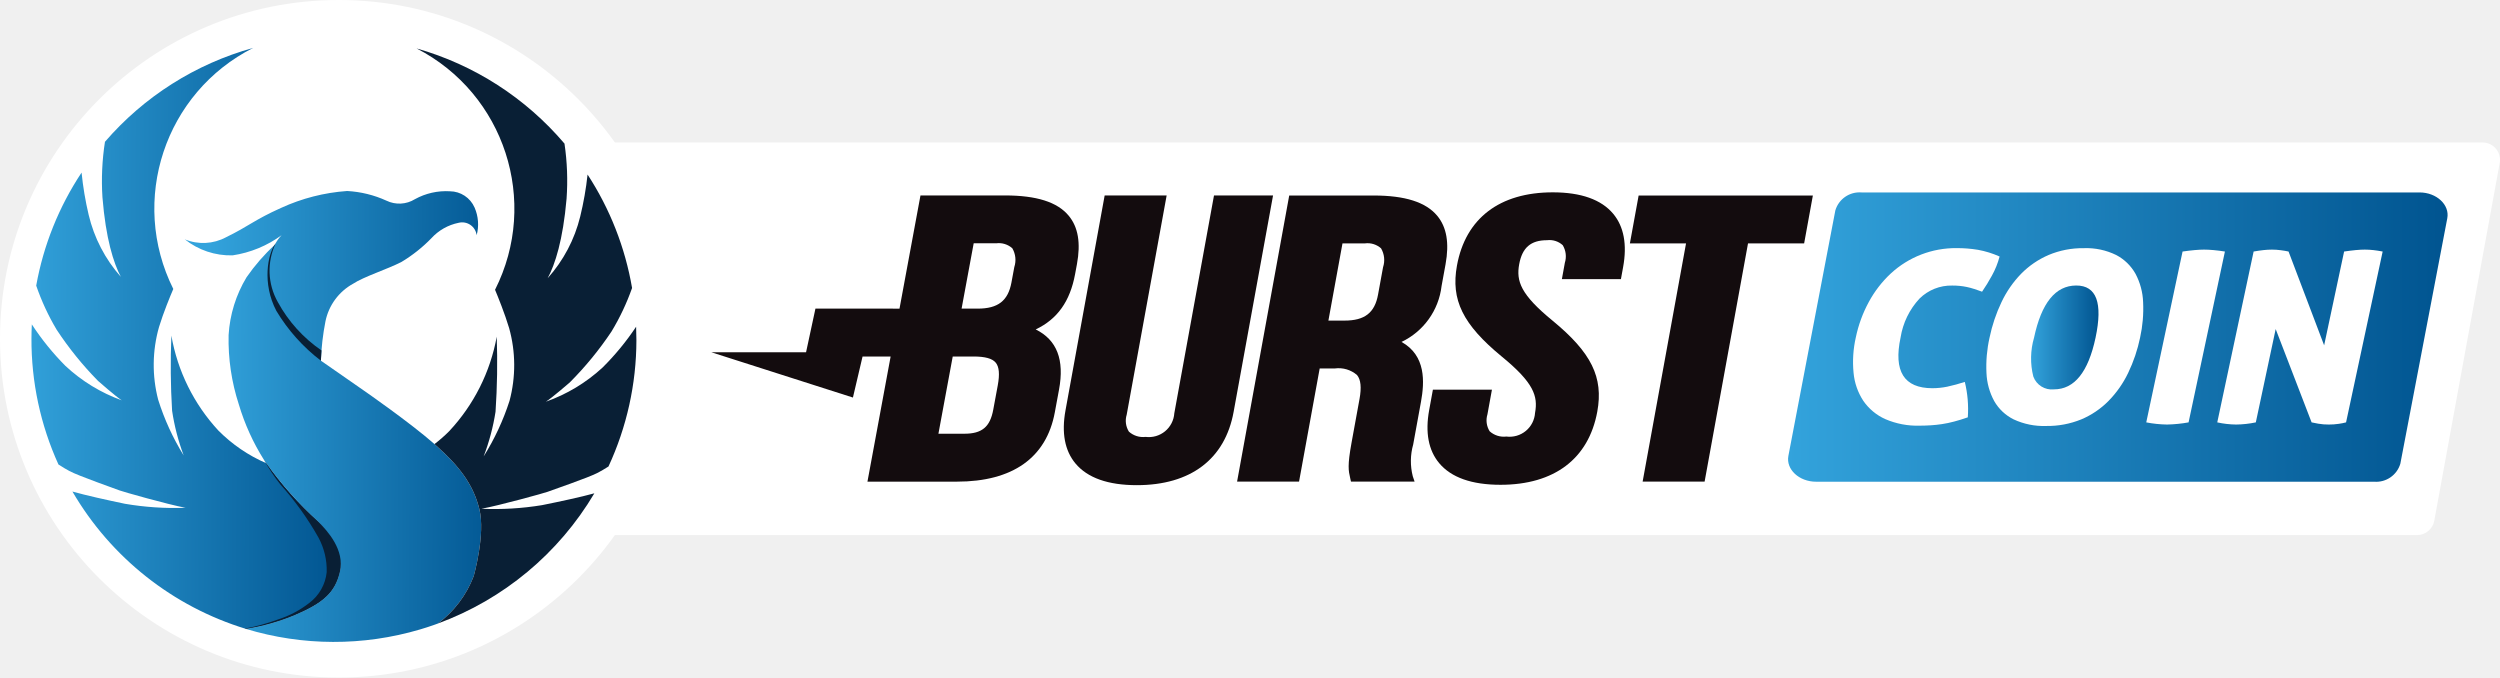
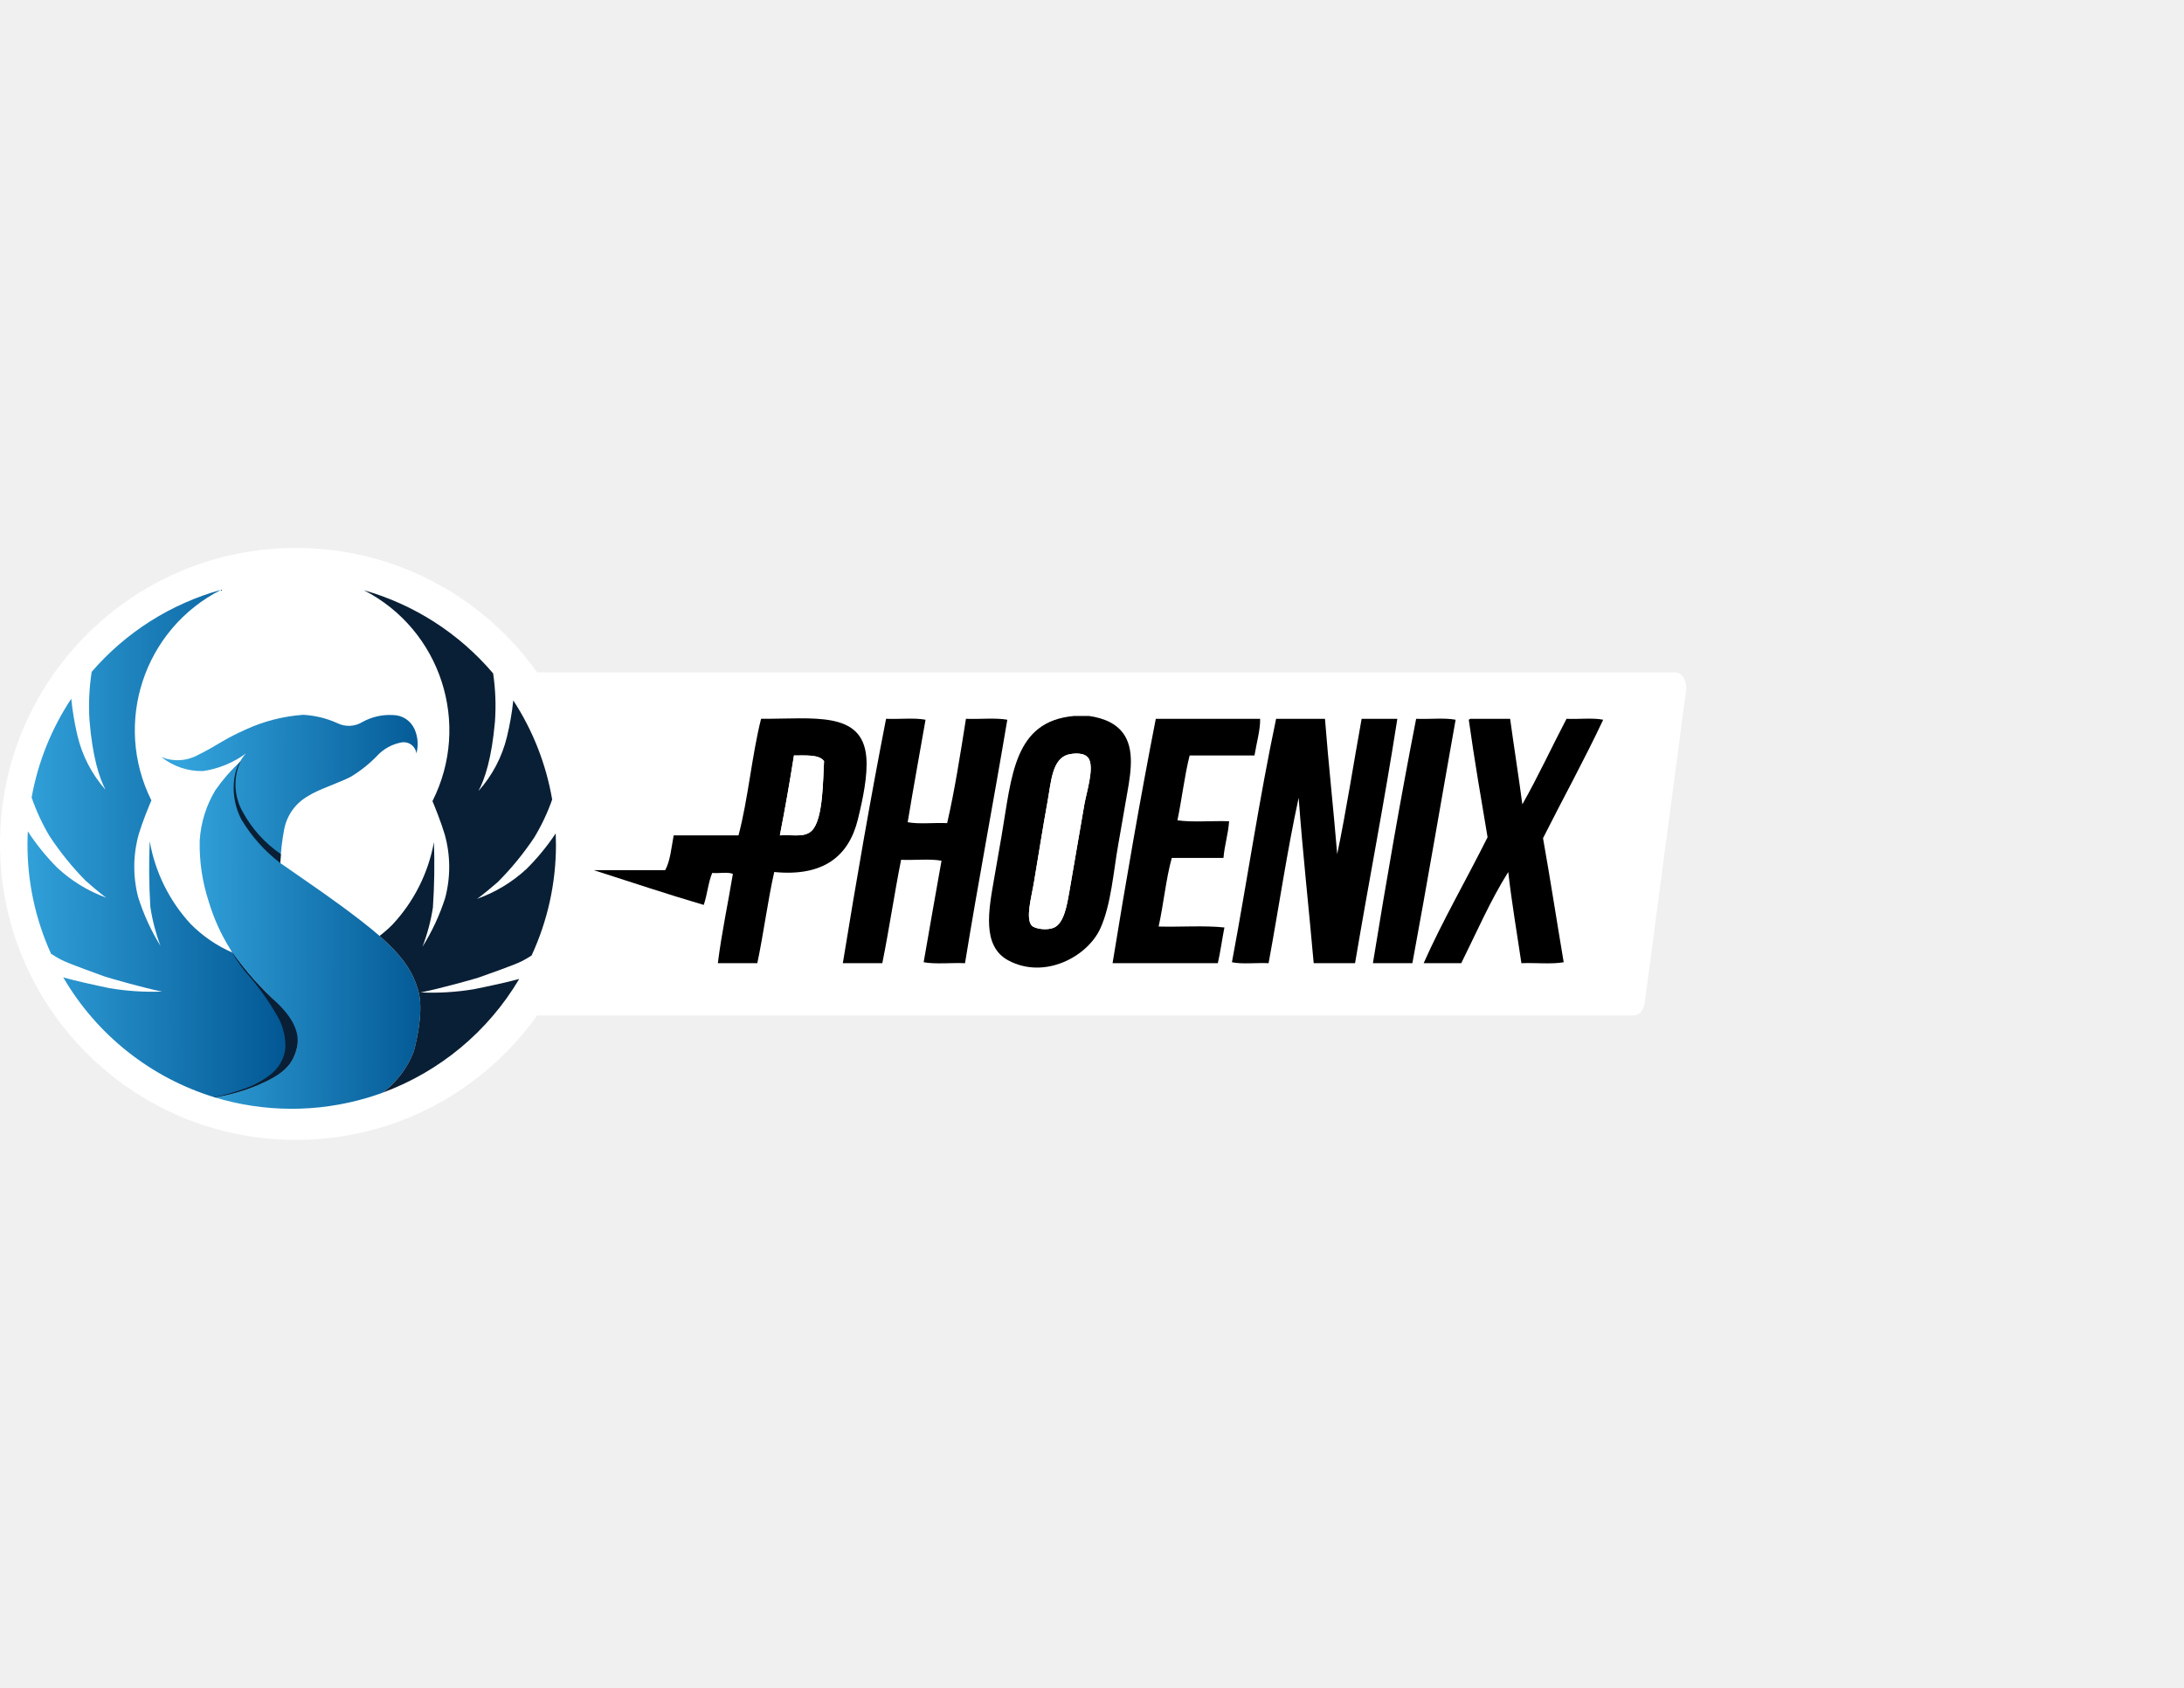
- <svg xmlns="http://www.w3.org/2000/svg" xmlns:xlink="http://www.w3.org/1999/xlink" id="Layer_1" data-name="Layer 1" viewBox="0 0 292.862 79.37">
-   <defs>
-     <linearGradient id="linear-gradient" x1="237.931" y1="39.529" x2="245.83" y2="39.529" gradientUnits="userSpaceOnUse">
-       <stop offset="0" stop-color="#33a3dc" />
-       <stop offset="1" stop-color="#005490" />
-     </linearGradient>
-     <linearGradient id="linear-gradient-2" x1="209.455" y1="39.487" x2="286.723" y2="39.487" xlink:href="#linear-gradient" />
-     <linearGradient id="linear-gradient-3" x1="24.444" y1="48.761" x2="59.27" y2="48.761" gradientTransform="translate(0.138 -0.115) rotate(0.187)" xlink:href="#linear-gradient" />
-     <linearGradient id="linear-gradient-4" x1="2.145" y1="39.659" x2="39.961" y2="39.659" gradientTransform="translate(0.138 -0.115) rotate(0.187)" xlink:href="#linear-gradient" />
-     <linearGradient id="linear-gradient-5" x1="21.606" y1="73.064" x2="56.433" y2="73.064" gradientTransform="translate(0.138 -0.115) rotate(0.187)" gradientUnits="userSpaceOnUse">
-       <stop offset="0" stop-color="#408fcd" />
-       <stop offset="1" stop-color="#09508b" />
-     </linearGradient>
-     <linearGradient id="linear-gradient-6" x1="21.606" y1="73.3" x2="56.433" y2="73.3" xlink:href="#linear-gradient-5" />
-   </defs>
-   <path d="M283.149,62.682H53.155a2.046,2.046,0,0,1-2.047-2.047v-41.9a2.046,2.046,0,0,1,2.047-2.047H290.814a2.047,2.047,0,0,1,2.014,2.415L285.163,61A2.047,2.047,0,0,1,283.149,62.682Z" fill="#fff" />
-   <path d="M121.328,38.59c2.545-1.208,4.021-3.29,4.613-6.476l.216-1.163c.461-2.489.145-4.348-.966-5.683-1.328-1.6-3.767-2.373-7.456-2.373h-9.906l-2.457,13.26-9.847-.005-1.1,5.119H83.339l16.577,5.3,1.127-4.8h3.289l-2.715,14.653H112.1c6.519,0,10.484-2.8,11.466-8.114l.491-2.653C124.711,42.145,123.817,39.825,121.328,38.59Zm-4.447,6.562-.526,2.837c-.374,2.029-1.324,2.82-3.389,2.82h-3.035l1.676-9.047h2.409c1.384,0,2.219.229,2.626.719S117.124,43.84,116.881,45.152Zm1.939-13.864-.336,1.814c-.4,2.139-1.578,3.052-3.95,3.052h-1.889l1.418-7.653H116.7a2.37,2.37,0,0,1,1.888.584A2.7,2.7,0,0,1,118.82,31.288Z" fill="#130c0e" />
-   <path d="M142.213,22.9l-4.649,25.51a2.991,2.991,0,0,1-3.366,2.77,2.475,2.475,0,0,1-1.954-.617,2.408,2.408,0,0,1-.258-1.982l4.68-25.681h-7.261l-4.59,25.185c-.476,2.617-.083,4.706,1.17,6.208,1.408,1.687,3.825,2.542,7.185,2.542,6.3,0,10.332-3.047,11.341-8.579l4.62-25.356Z" fill="#130c0e" />
-   <path d="M164.179,40.055a8.324,8.324,0,0,0,4.693-6.543l.467-2.556c.453-2.49.133-4.349-.98-5.684-1.33-1.594-3.765-2.369-7.446-2.369h-9.888l-6.107,33.515h7.259l2.417-13.255h1.773a3.306,3.306,0,0,1,2.6.769c.445.534.541,1.452.294,2.806l-.934,5.116c-.491,2.7-.36,3.276-.161,4.147l.095.417h7.45l-.213-.631a7.179,7.179,0,0,1,.049-3.715l.917-5.023C166.881,44.758,167.055,41.648,164.179,40.055Zm-2.16-8.759-.587,3.211c-.389,2.137-1.564,3.049-3.931,3.049h-1.886l1.65-9.046H159.9a2.37,2.37,0,0,1,1.885.584A2.7,2.7,0,0,1,162.019,31.3Z" fill="#130c0e" />
-   <path d="M181.9,22.531c-6.23,0-10.216,3.047-11.225,8.579-.732,4.014.685,6.9,5.23,10.642,3.771,3.084,4.278,4.648,3.918,6.615a2.989,2.989,0,0,1-3.365,2.772,2.473,2.473,0,0,1-1.953-.617,2.408,2.408,0,0,1-.259-1.984l.526-2.887h-6.916l-.437,2.391c-.476,2.618-.083,4.706,1.17,6.208,1.407,1.686,3.824,2.541,7.184,2.541,6.3,0,10.331-3.046,11.342-8.577.732-4.016-.685-6.9-5.23-10.642-3.77-3.084-4.278-4.648-3.92-6.616.355-1.948,1.361-2.817,3.261-2.817a2.3,2.3,0,0,1,1.84.583,2.53,2.53,0,0,1,.248,2.063l-.347,1.912h6.916l.258-1.416c.48-2.639.089-4.739-1.164-6.24C187.584,23.376,185.2,22.531,181.9,22.531Z" fill="#130c0e" />
-   <polygon points="212.368 22.903 191.958 22.903 190.934 28.51 197.511 28.51 192.426 56.418 199.686 56.418 204.772 28.51 211.346 28.51 212.368 22.903" fill="#130c0e" />
-   <path d="M243.222,33.446q-3.645,0-4.944,6.111a8.667,8.667,0,0,0-.085,4.555,2.308,2.308,0,0,0,2.415,1.5q3.587,0,4.875-6.055Q246.781,33.446,243.222,33.446Z" fill="url(#linear-gradient)" />
-   <path d="M283.439,22.543H218.065A2.956,2.956,0,0,0,215,24.65l-5.5,28.755c-.3,1.575,1.254,3.026,3.246,3.026h65.374a2.956,2.956,0,0,0,3.067-2.107l5.5-28.756C286.987,23.993,285.431,22.543,283.439,22.543Zm-52.2,11.3a8.17,8.17,0,0,0-.836-.224,7.916,7.916,0,0,0-.814-.126,8.79,8.79,0,0,0-.888-.042,5.3,5.3,0,0,0-3.843,1.528,8.707,8.707,0,0,0-2.215,4.555q-1.264,5.943,3.726,5.943A8.757,8.757,0,0,0,228.1,45.3a20.691,20.691,0,0,0,2.067-.561,13.464,13.464,0,0,1,.352,4.149q-.879.307-1.622.5a12.709,12.709,0,0,1-1.407.294q-.666.1-1.306.14t-1.312.043a9.459,9.459,0,0,1-4.027-.771,6.2,6.2,0,0,1-2.572-2.145,7.162,7.162,0,0,1-1.138-3.279,13.01,13.01,0,0,1,.265-4.149,15.133,15.133,0,0,1,1.529-4.163,12.992,12.992,0,0,1,2.57-3.322,11.2,11.2,0,0,1,7.71-2.971,15.087,15.087,0,0,1,2.509.2,11.076,11.076,0,0,1,2.524.785,9.671,9.671,0,0,1-.894,2.228,21.351,21.351,0,0,1-1.159,1.893Q231.671,33.979,231.239,33.838ZM250.7,39.557a17.922,17.922,0,0,1-1.4,4.134,12.2,12.2,0,0,1-2.3,3.28,9.856,9.856,0,0,1-3.192,2.159,10.469,10.469,0,0,1-4.116.771,8.316,8.316,0,0,1-3.8-.771,5.36,5.36,0,0,1-2.288-2.159,7.522,7.522,0,0,1-.9-3.28,15.414,15.414,0,0,1,.36-4.134,18.3,18.3,0,0,1,1.4-4.163,12.35,12.35,0,0,1,2.3-3.322,10.1,10.1,0,0,1,3.214-2.2,10.272,10.272,0,0,1,4.137-.8,7.934,7.934,0,0,1,3.783.8,5.523,5.523,0,0,1,2.265,2.2,7.648,7.648,0,0,1,.892,3.322A15.741,15.741,0,0,1,250.7,39.557Zm3.163,10.176a13.973,13.973,0,0,1-2.441-.253l4.254-20.015q.78-.111,1.409-.168t1.105-.056c.337,0,.711.019,1.124.056s.853.094,1.323.168L256.38,49.48A16.133,16.133,0,0,1,253.86,49.733Zm20.966-.253a7.773,7.773,0,0,1-.85.169,7.857,7.857,0,0,1-1.166.084,6.933,6.933,0,0,1-1.241-.1c-.36-.066-.62-.116-.78-.154l-4.208-10.932L264.257,49.48a12.016,12.016,0,0,1-2.3.253,10.853,10.853,0,0,1-2.217-.253L264,29.465q.639-.111,1.157-.168a9.282,9.282,0,0,1,.993-.056,8.062,8.062,0,0,1,1.036.07q.531.071.906.154l4.168,10.989L274.6,29.465q.751-.111,1.353-.168t1.077-.056a9.413,9.413,0,0,1,1,.056q.521.057,1.086.168Z" fill="url(#linear-gradient-2)" />
-   <circle cx="39.685" cy="39.685" r="39.685" fill="#fff" />
-   <path d="M56.156,59.634c-.733-2.935-2.395-5.094-5.259-7.612l-.012-.011h0c-2.871-2.523-8.195-6.212-8.195-6.212l-5.1-3.548a29.817,29.817,0,0,1,.535-4.607,6.515,6.515,0,0,1,3.249-4.413c1.229-.814,4.02-1.7,5.658-2.546a17.29,17.29,0,0,0,3.5-2.776,5.912,5.912,0,0,1,3.2-1.811,1.71,1.71,0,0,1,2.106,1.456,4.9,4.9,0,0,0-.242-3.235,3.18,3.18,0,0,0-2.893-1.912,7.559,7.559,0,0,0-4.092.923,3.463,3.463,0,0,1-3.346.175,12.758,12.758,0,0,0-4.605-1.13,22.288,22.288,0,0,0-7.738,1.982c-3.127,1.4-3.724,2.106-6.442,3.436a5.659,5.659,0,0,1-4.833.244,8.607,8.607,0,0,0,5.606,1.877,12.974,12.974,0,0,0,5.732-2.36,4.359,4.359,0,0,0-.784,1.112,23.1,23.1,0,0,0-3.321,3.818,14.784,14.784,0,0,0-2.1,6.758,24.474,24.474,0,0,0,1.2,8.145,26.2,26.2,0,0,0,2.943,6.486q.122.192.25.382A45.871,45.871,0,0,0,37.268,61.1s3.111,3.356,2.546,5.844-1.945,3.674-5.3,5.113a25.725,25.725,0,0,1-5.712,1.615,35.59,35.59,0,0,0,20.407.064h0l.064-.02q.37-.11.736-.228l.022-.007q.378-.123.753-.253l.08-.029c.146-.051.29-.1.434-.157A12.429,12.429,0,0,0,55.5,67.475S56.89,62.573,56.156,59.634Z" fill="url(#linear-gradient-3)" />
-   <path d="M20.3,33.852A21.1,21.1,0,0,1,29.658,5.61a35.435,35.435,0,0,0-17.362,11A29.865,29.865,0,0,0,12,23.1c.393,4.871,1.3,7.708,2.154,9.328a16.779,16.779,0,0,1-3.768-7.261,37.894,37.894,0,0,1-.83-4.948,35.222,35.222,0,0,0-5.315,13.24,27.715,27.715,0,0,0,2.393,5.161,39.56,39.56,0,0,0,4.85,6s2.075,1.829,2.78,2.277a19.259,19.259,0,0,1-6.6-4.036A30.627,30.627,0,0,1,3.729,38c-.026.544-.042,1.091-.044,1.642A35.31,35.31,0,0,0,6.848,54.413c.46.306.9.553,1.26.752,1,.561,5.643,2.174,5.9,2.287s5.681,1.654,7.725,2.032a34.511,34.511,0,0,1-7.1-.469c-2.075-.432-4.57-.984-6.15-1.434a35.522,35.522,0,0,0,20.32,16.087,25.725,25.725,0,0,0,5.712-1.615c3.35-1.439,4.729-2.624,5.3-5.113S37.268,61.1,37.268,61.1a45.871,45.871,0,0,1-6.092-6.841,17.991,17.991,0,0,1-5.6-3.828,21.938,21.938,0,0,1-5.5-11.114,86.309,86.309,0,0,0,.083,8.792,25.825,25.825,0,0,0,1.358,5.245,28.875,28.875,0,0,1-2.989-6.533,16.184,16.184,0,0,1,.1-8.512C19.142,36.62,19.949,34.668,20.3,33.852Z" fill="url(#linear-gradient-4)" />
-   <path d="M50.871,73.195l-.08.029Z" fill="#0c2031" />
-   <path d="M50.038,73.477l-.022.007Z" fill="#0c2031" />
-   <path d="M51.3,73.045l.01-.007c-.144.053-.288.106-.434.157C51.013,73.146,51.155,73.1,51.3,73.045Z" fill="url(#linear-gradient-5)" />
-   <path d="M50.791,73.224q-.375.13-.753.253Q50.416,73.354,50.791,73.224Z" fill="url(#linear-gradient-6)" />
-   <path d="M74.518,38.274a30.621,30.621,0,0,1-3.942,4.792,19.249,19.249,0,0,1-6.629,3.992c.707-.443,2.8-2.258,2.8-2.258a39.633,39.633,0,0,0,4.889-5.968,27.6,27.6,0,0,0,2.408-5.095,35.224,35.224,0,0,0-5.213-13.29,37.846,37.846,0,0,1-.859,4.907,16.778,16.778,0,0,1-3.815,7.236c.87-1.614,1.789-4.445,2.214-9.313a29.791,29.791,0,0,0-.244-6.454A35.442,35.442,0,0,0,48.8,5.673a21.1,21.1,0,0,1,9.192,28.273c.334.8,1.141,2.785,1.651,4.493a16.193,16.193,0,0,1,.047,8.513,28.916,28.916,0,0,1-3.032,6.513,25.851,25.851,0,0,0,1.392-5.236,86.3,86.3,0,0,0,.14-8.791,21.933,21.933,0,0,1-5.574,11.077,16.724,16.724,0,0,1-1.72,1.507c2.864,2.518,4.526,4.677,5.259,7.612s-.658,7.841-.658,7.841a12.429,12.429,0,0,1-4.193,5.563A35.55,35.55,0,0,0,69.626,57.789c-1.584.439-4.063.97-6.128,1.386a34.5,34.5,0,0,1-7.1.423c2.046-.365,7.478-1.872,7.738-1.982s4.912-1.694,5.918-2.248c.347-.192.778-.428,1.226-.72a35.305,35.305,0,0,0,3.272-14.771C74.552,39.34,74.54,38.806,74.518,38.274Z" fill="#091f35" />
-   <path d="M31.176,54.255c-.086-.127-.168-.254-.25-.382h0a20.171,20.171,0,0,0,1.915,2.878,35.058,35.058,0,0,1,4.477,6.241,8.047,8.047,0,0,1,.954,4.027,5.164,5.164,0,0,1-2.047,3.618,11.806,11.806,0,0,1-3.686,1.939A24.328,24.328,0,0,1,28.7,73.635l.11.033a25.725,25.725,0,0,0,5.712-1.615c3.35-1.439,4.729-2.624,5.3-5.113S38.4,62.218,37.268,61.1A39.879,39.879,0,0,1,31.176,54.255Z" fill="#091f35" />
-   <path d="M37.59,42.251l.07-1.2a16.328,16.328,0,0,1-5.112-5.66,7.469,7.469,0,0,1-.241-6.906c-.964,1.232-1.62,4.726.07,7.937A20.752,20.752,0,0,0,37.59,42.251Z" fill="#091f35" />
+ <svg xmlns="http://www.w3.org/2000/svg" version="1.1" id="Layer_1" x="0px" y="0px" width="792px" height="612px" viewBox="0 0 792 612" enable-background="new 0 0 792 612" xml:space="preserve">
+   <path fill="#FFFFFF" d="M592.484,368.191H142.221c-2.212,0.002-4.006-2.475-4.007-5.53c0-0.002,0-0.003,0-0.005V249.344  c-0.001-3.056,1.791-5.534,4.003-5.536c0.002,0,0.003,0,0.004,0h465.27c2.212,0,4.007,2.478,4.007,5.535  c0,0.334-0.022,0.668-0.064,0.997l-15.006,113.304C596.082,366.276,594.422,368.191,592.484,368.191z" />
+   <circle fill="#FFFFFF" cx="107.322" cy="306" r="107.322" />
+   <linearGradient id="SVGID_1_" gradientUnits="userSpaceOnUse" x1="24.758" y1="563.921" x2="59.591" y2="563.921" gradientTransform="matrix(2.7043 0.0088 0.0088 -2.7043 -5.884 1855.265)">
+     <stop offset="0" style="stop-color:#33A3DC" />
+     <stop offset="1" style="stop-color:#005490" />
+   </linearGradient>
+   <path fill="url(#SVGID_1_)" d="M151.865,359.949c-1.982-7.938-6.477-13.776-14.222-20.586l-0.032-0.029l0,0  c-7.764-6.823-22.162-16.8-22.162-16.8l-13.792-9.595c0.158-4.185,0.642-8.35,1.447-12.459c1.032-5.076,4.246-9.441,8.787-11.935  c3.324-2.201,10.872-4.597,15.301-6.885c3.466-2.083,6.648-4.606,9.465-7.507c2.291-2.511,5.322-4.227,8.654-4.898  c2.48-0.609,4.985,0.907,5.595,3.387c0.044,0.182,0.078,0.365,0.101,0.551c0.781-2.906,0.551-5.991-0.655-8.749  c-1.356-3.119-4.422-5.146-7.823-5.17c-3.851-0.229-7.687,0.637-11.066,2.496c-2.734,1.704-6.152,1.882-9.049,0.473  c-3.924-1.788-8.148-2.824-12.454-3.056c-7.241,0.512-14.33,2.328-20.926,5.36c-8.456,3.786-10.071,5.695-17.421,9.292  c-4.038,2.166-8.834,2.408-13.07,0.66c4.295,3.429,9.666,5.227,15.161,5.076c5.607-0.843,10.926-3.034,15.501-6.382  c-0.859,0.885-1.575,1.9-2.12,3.007c-3.363,3.103-6.375,6.565-8.981,10.325c-3.345,5.542-5.293,11.814-5.679,18.276  c-0.17,7.473,0.927,14.921,3.245,22.027c1.842,6.182,4.52,12.083,7.959,17.54c0.22,0.347,0.445,0.69,0.676,1.033  c4.862,6.705,10.384,12.906,16.483,18.511c0,0,8.413,9.076,6.885,15.805s-5.26,9.936-14.333,13.827  c-4.963,2.047-10.147,3.513-15.447,4.367c17.984,5.444,37.169,5.504,55.188,0.174l0,0l0.173-0.055  c0.667-0.198,1.331-0.403,1.991-0.616l0.06-0.019c0.681-0.223,1.36-0.45,2.036-0.685l0.216-0.078  c0.395-0.139,0.784-0.271,1.174-0.425c5.147-3.831,9.09-9.055,11.364-15.056C150.091,381.153,153.85,367.897,151.865,359.949z" />
+   <linearGradient id="SVGID_2_" gradientUnits="userSpaceOnUse" x1="2.459" y1="573.024" x2="40.276" y2="573.024" gradientTransform="matrix(2.7043 0.0088 0.0088 -2.7043 -5.884 1855.265)">
+     <stop offset="0" style="stop-color:#33A3DC" />
+     <stop offset="1" style="stop-color:#005490" />
+   </linearGradient>
+   <path fill="url(#SVGID_2_)" d="M54.898,290.226c-14.003-28.086-2.696-62.208,25.307-76.376  c-18.246,5.059-34.584,15.411-46.953,29.748c-0.904,5.804-1.172,11.689-0.8,17.551c1.063,13.173,3.516,20.845,5.825,25.226  c-4.965-5.604-8.465-12.35-10.19-19.636c-1.043-4.406-1.793-8.876-2.245-13.381c-7.184,10.83-12.075,23.015-14.374,35.805  c1.673,4.862,3.841,9.539,6.471,13.958c3.833,5.823,8.226,11.258,13.116,16.226c0,0,5.612,4.946,7.518,6.158  c-6.626-2.394-12.699-6.106-17.849-10.915c-3.986-4.007-7.552-8.412-10.642-13.146c-0.07,1.471-0.114,2.95-0.119,4.44  c-0.063,13.776,2.854,27.403,8.554,39.946c1.244,0.827,2.434,1.495,3.407,2.033c2.705,1.518,15.261,5.879,15.956,6.185  c0.695,0.306,15.364,4.474,20.891,5.495c-6.427,0.24-12.861-0.185-19.201-1.268c-5.612-1.169-12.359-2.661-16.632-3.879  c12.185,20.905,31.81,36.441,54.952,43.505c5.301-0.854,10.484-2.32,15.447-4.367c9.06-3.892,12.789-7.096,14.333-13.827  c1.544-6.731-6.888-15.794-6.888-15.794c-6.095-5.602-11.614-11.799-16.475-18.5c-5.659-2.459-10.798-5.973-15.144-10.353  c-7.746-8.38-12.91-18.815-14.874-30.056c-0.329,7.924-0.254,15.86,0.225,23.776c0.723,4.844,1.954,9.599,3.672,14.185  c-3.419-5.53-6.135-11.465-8.083-17.668c-1.965-7.56-1.872-15.508,0.271-23.019C51.767,297.711,53.949,292.432,54.898,290.226z" />
+   <path fill="#0C2031" d="M137.573,396.623l-0.216,0.078L137.573,396.623z" />
+   <path fill="#0C2031" d="M135.32,397.385l-0.059,0.02L135.32,397.385z" />
+   <linearGradient id="SVGID_3_" gradientUnits="userSpaceOnUse" x1="21.92" y1="539.619" x2="56.747" y2="539.619" gradientTransform="matrix(2.7043 0.0088 0.0088 -2.7043 -5.884 1855.265)">
+     <stop offset="0" style="stop-color:#408FCD" />
+     <stop offset="1" style="stop-color:#09508B" />
+   </linearGradient>
+   <path fill="url(#SVGID_3_)" d="M138.733,396.217l0.027-0.019c-0.389,0.144-0.779,0.286-1.173,0.425  C137.957,396.49,138.341,396.365,138.733,396.217z" />
+   <linearGradient id="SVGID_4_" gradientUnits="userSpaceOnUse" x1="21.92" y1="539.383" x2="56.747" y2="539.383" gradientTransform="matrix(2.7043 0.0088 0.0088 -2.7043 -5.884 1855.265)">
+     <stop offset="0" style="stop-color:#408FCD" />
+     <stop offset="1" style="stop-color:#09508B" />
+   </linearGradient>
+   <path fill="url(#SVGID_4_)" d="M137.356,396.701c-0.676,0.234-1.355,0.462-2.037,0.684  C136.001,397.163,136.68,396.936,137.356,396.701z" />
+   <path fill="#091F35" d="M201.522,302.184c-3.105,4.669-6.677,9.011-10.661,12.959c-5.183,4.774-11.282,8.447-17.927,10.796  c1.912-1.198,7.572-6.106,7.572-6.106c4.922-4.938,9.35-10.343,13.222-16.14c2.635-4.359,4.817-8.976,6.512-13.779  c-2.197-12.817-6.995-25.048-14.098-35.941c-0.482,4.47-1.258,8.903-2.323,13.271c-1.772,7.274-5.316,13.997-10.317,19.568  c2.353-4.365,4.838-12.021,5.988-25.186c0.413-5.825,0.192-11.677-0.66-17.454c-12.289-14.47-28.597-24.964-46.858-30.153  c27.883,14.331,38.983,48.472,24.858,76.459c0.903,2.164,3.085,7.532,4.465,12.151c2.095,7.525,2.139,15.474,0.127,23.022  c-1.99,6.189-4.745,12.106-8.2,17.613c1.748-4.575,3.009-9.321,3.765-14.16c0.53-7.912,0.656-15.848,0.378-23.773  c-2.039,11.228-7.272,21.629-15.074,29.956c-1.456,1.463-3.01,2.824-4.652,4.075c7.746,6.81,12.24,12.648,14.222,20.586  c1.982,7.938-1.779,21.204-1.779,21.204c-2.269,5.993-6.203,11.214-11.339,15.045c20.77-7.635,38.271-22.2,49.549-41.239  c-4.284,1.188-10.988,2.624-16.572,3.749c-6.344,1.041-12.778,1.425-19.201,1.144c5.533-0.987,20.223-5.063,20.926-5.36  c0.703-0.297,13.284-4.581,16.004-6.079c0.938-0.52,2.104-1.157,3.315-1.947c5.801-12.52,8.82-26.147,8.849-39.945  C201.614,305.067,201.582,303.623,201.522,302.184z" />
+   <path fill="#091F35" d="M84.311,345.402c-0.232-0.344-0.454-0.687-0.676-1.033l0,0c1.5,2.738,3.233,5.342,5.179,7.783  c4.642,5.166,8.702,10.825,12.107,16.878c1.794,3.343,2.684,7.098,2.58,10.891c-0.393,3.893-2.401,7.442-5.536,9.784  c-2.986,2.324-6.361,4.101-9.968,5.243c-3.376,1.237-6.849,2.195-10.382,2.864l0.297,0.089c5.3-0.854,10.484-2.32,15.447-4.367  c9.06-3.892,12.789-7.096,14.333-13.827c1.544-6.731-3.846-12.771-6.907-15.794C94.601,358.396,89.073,352.186,84.311,345.402z" />
+   <path fill="#091F35" d="M101.656,312.939l0.189-3.245c-5.752-3.939-10.489-9.185-13.825-15.307  c-3.257-5.745-3.5-12.719-0.652-18.676c-2.607,3.332-4.381,12.781,0.189,21.464C91.216,303.276,96,308.626,101.656,312.939z" />
+   <g>
+     <g>
+       <path fill-rule="evenodd" clip-rule="evenodd" fill="#FFFFFF" d="M389.486,259.609c-21.818,1.931-22.561,21.637-26.244,43.285    c-0.899,5.286-1.844,10.629-2.727,15.678c-1.995,11.417-4.525,24.463,5.112,29.651c13.11,7.057,28.715-1.295,33.401-11.588    c3.926-8.625,4.797-21.017,6.476-30.333c0.937-5.198,1.834-10.567,2.727-15.678c1.465-8.384,3.504-17.531-0.341-23.858    c-2.639-4.341-7.499-6.394-12.951-7.157c62.256,0,124.516,0,186.771,0c0,30.333,0,60.667,0,91c-122.357,0-244.71,0-367.067,0    c0-30.333,0-60.667,0-91C272.924,259.609,331.207,259.609,389.486,259.609z M267.812,302.894c-7.839,0-15.678,0-23.517,0    c-0.822,4.405-1.218,9.234-3.067,12.61c-8.426,0.019-18.606-0.023-25.903,0c13.254,4.242,26.346,8.646,39.876,12.611    c1.258-3.627,1.625-8.145,3.067-11.588c2.389,0.224,5.676-0.451,7.498,0.34c-1.784,10.827-4.042,21.18-5.453,32.379    c4.771,0,9.543,0,14.314,0c2.287-10.778,3.735-22.395,6.135-33.061c17.945,1.748,27.081-5.813,30.333-19.085    c1.812-7.392,3.611-15.932,3.067-22.495c-1.408-17.012-19.245-13.883-38.172-13.974    C272.62,274.074,271.326,289.594,267.812,302.894z M321.321,260.632c-5.687,29.078-10.81,58.718-15.678,88.614    c4.771,0,9.543,0,14.314,0c2.486-12.283,4.359-25.179,6.816-37.49c4.772,0.227,10.451-0.453,14.656,0.34    c-2.172,12.256-4.361,24.496-6.476,36.81c4.331,0.781,10.101,0.124,14.996,0.341c4.837-29.699,10.371-58.703,15.337-88.273    c-4.331-0.781-10.101-0.124-14.996-0.341c-2.04,12.843-4.038,25.727-6.816,37.832c-4.659-0.227-10.224,0.453-14.314-0.341    c2.057-12.485,4.32-24.764,6.476-37.15C331.531,260.192,325.991,260.848,321.321,260.632z M419.138,260.632    c-5.687,29.078-10.81,58.718-15.678,88.614c12.725,0,25.448,0,38.173,0c0.956-4.156,1.542-8.683,2.386-12.951    c-7.277-0.79-16.015-0.118-23.858-0.341c1.801-8.084,2.631-17.137,4.771-24.88c6.249,0,12.497,0,18.746,0    c0.396-4.717,1.703-8.522,2.045-13.292c-6.136-0.227-13.178,0.454-18.746-0.341c1.626-7.69,2.55-16.082,4.431-23.517    c7.839,0,15.679,0,23.518,0c0.681-4.223,2.157-9.405,2.045-13.292C444.359,260.632,431.748,260.632,419.138,260.632z     M462.764,260.632c-6.075,28.689-10.54,58.988-16.019,88.273c3.766,0.778,8.962,0.126,13.292,0.341    c3.684-19.947,6.683-40.578,10.906-59.985c1.494,20.319,3.695,39.93,5.453,59.985c4.999,0,9.997,0,14.996,0    c5-29.65,10.671-58.63,15.337-88.614c-4.316,0-8.634,0-12.951,0c-2.968,16.346-5.524,33.102-8.861,49.079    c-1.351-16.486-3.149-32.523-4.431-49.079C474.579,260.632,468.671,260.632,462.764,260.632z M497.868,349.246    c4.771,0,9.543,0,14.314,0c5.417-29.233,10.429-58.873,15.679-88.273c-4.105-0.78-9.646-0.125-14.315-0.341    C507.859,289.709,502.735,319.35,497.868,349.246z M533.314,260.632c-0.343-0.001-0.406,0.276-0.682,0.341    c2.021,14.451,4.44,28.505,6.816,42.603c-7.566,15.157-16.56,30.701-23.177,45.67c4.545,0,9.089,0,13.634,0    c5.533-11.166,10.593-22.808,17.041-33.061c1.291,11.32,3.151,22.07,4.771,33.061c5.008-0.218,10.893,0.441,15.337-0.341    c-2.535-14.96-4.851-30.142-7.498-44.989c7.222-14.363,14.912-28.259,21.813-42.944c-3.767-0.778-8.962-0.126-13.292-0.341    c-5.388,10.29-10.338,21.018-16.019,31.015c-1.378-10.438-3.012-20.62-4.431-31.015    C542.857,260.632,538.086,260.632,533.314,260.632z" />
+       <path fill-rule="evenodd" clip-rule="evenodd" d="M389.486,259.609c1.818,0,3.635,0,5.453,0    c5.452,0.764,10.313,2.816,12.951,7.157c3.845,6.327,1.806,15.474,0.341,23.858c-0.893,5.11-1.79,10.479-2.727,15.678    c-1.679,9.317-2.55,21.708-6.476,30.333c-4.686,10.293-20.291,18.645-33.401,11.588c-9.638-5.188-7.107-18.234-5.112-29.651    c0.882-5.049,1.828-10.393,2.727-15.678C366.926,281.246,367.668,261.54,389.486,259.609z M379.943,290.284    c-1.867,10.223-3.231,19.306-5.112,30.333c-0.819,4.801-2.966,12.46-0.682,14.996c1.034,1.148,5.523,1.917,8.18,0.682    c3.559-1.656,4.632-8.276,5.453-12.951c1.886-10.741,3.643-21.392,5.453-31.697c0.765-4.357,3.507-12.764,1.704-16.36    c-1.398-2.789-6.047-2.07-7.498-1.704C381.527,275.074,381.172,283.556,379.943,290.284z" />
+       <path fill-rule="evenodd" clip-rule="evenodd" d="M275.992,260.632c18.927,0.091,36.764-3.039,38.172,13.974    c0.543,6.563-1.255,15.103-3.067,22.495c-3.253,13.273-12.389,20.833-30.333,19.085c-2.4,10.666-3.848,22.282-6.135,33.061    c-4.771,0-9.543,0-14.314,0c1.411-11.199,3.669-21.552,5.453-32.379c-1.822-0.791-5.109-0.116-7.498-0.34    c-1.442,3.443-1.809,7.961-3.067,11.588c-13.531-3.965-26.623-8.369-39.876-12.611c7.296-0.023,17.477,0.019,25.903,0    c1.849-3.376,2.246-8.205,3.067-12.61c7.839,0,15.678,0,23.517,0C271.326,289.594,272.62,274.074,275.992,260.632z     M287.921,273.924c-1.547,9.813-3.252,19.47-5.112,28.97c5.131-0.295,8.979,0.857,11.588-1.704    c4.198-4.121,4.038-18.984,4.431-25.221C296.993,273.486,292.193,273.968,287.921,273.924z" />
+       <path fill-rule="evenodd" clip-rule="evenodd" d="M335.636,260.973c-2.156,12.386-4.419,24.665-6.476,37.15    c4.091,0.794,9.656,0.114,14.314,0.341c2.778-12.104,4.776-24.989,6.816-37.832c4.896,0.217,10.666-0.44,14.996,0.341    c-4.966,29.571-10.5,58.574-15.337,88.273c-4.896-0.217-10.666,0.44-14.996-0.341c2.114-12.313,4.303-24.554,6.476-36.81    c-4.205-0.793-9.883-0.113-14.656-0.34c-2.457,12.312-4.331,25.207-6.816,37.49c-4.771,0-9.543,0-14.314,0    c4.868-29.896,9.991-59.537,15.678-88.614C325.991,260.848,331.531,260.192,335.636,260.973z" />
+       <path fill-rule="evenodd" clip-rule="evenodd" d="M456.97,260.632c0.112,3.887-1.364,9.069-2.045,13.292    c-7.839,0-15.679,0-23.518,0c-1.881,7.435-2.805,15.827-4.431,23.517c5.568,0.794,12.61,0.114,18.746,0.341    c-0.342,4.771-1.649,8.576-2.045,13.292c-6.249,0-12.497,0-18.746,0c-2.141,7.743-2.971,16.796-4.771,24.88    c7.844,0.223,16.581-0.449,23.858,0.341c-0.844,4.269-1.43,8.795-2.386,12.951c-12.725,0-25.448,0-38.173,0    c4.868-29.896,9.991-59.537,15.678-88.614C431.748,260.632,444.359,260.632,456.97,260.632z" />
+       <path fill-rule="evenodd" clip-rule="evenodd" d="M480.486,260.632c1.281,16.556,3.08,32.593,4.431,49.079    c3.337-15.977,5.894-32.733,8.861-49.079c4.317,0,8.635,0,12.951,0c-4.666,29.984-10.337,58.964-15.337,88.614    c-4.999,0-9.997,0-14.996,0c-1.758-20.055-3.959-39.666-5.453-59.985c-4.224,19.407-7.223,40.038-10.906,59.985    c-4.33-0.215-9.526,0.438-13.292-0.341c5.479-29.285,9.943-59.584,16.019-88.273C468.671,260.632,474.579,260.632,480.486,260.632    z" />
+       <path fill-rule="evenodd" clip-rule="evenodd" d="M513.546,260.632c4.669,0.216,10.21-0.439,14.315,0.341    c-5.25,29.401-10.262,59.04-15.679,88.273c-4.771,0-9.543,0-14.314,0C502.735,319.35,507.859,289.709,513.546,260.632z" />
+       <path fill-rule="evenodd" clip-rule="evenodd" d="M547.629,260.632c1.419,10.396,3.053,20.578,4.431,31.015    c5.681-9.997,10.631-20.725,16.019-31.015c4.33,0.214,9.525-0.437,13.292,0.341c-6.9,14.685-14.591,28.581-21.813,42.944    c2.647,14.847,4.963,30.029,7.498,44.989c-4.444,0.782-10.329,0.123-15.337,0.341c-1.62-10.99-3.48-21.74-4.771-33.061    c-6.448,10.253-11.508,21.895-17.041,33.061c-4.545,0-9.089,0-13.634,0c6.617-14.97,15.61-30.514,23.177-45.67    c-2.376-14.098-4.795-28.152-6.816-42.603c0.275-0.065,0.339-0.342,0.682-0.341C538.086,260.632,542.857,260.632,547.629,260.632z    " />
+       <path fill-rule="evenodd" clip-rule="evenodd" fill="#FFFFFF" d="M387.441,273.583c1.451-0.366,6.1-1.084,7.498,1.704    c1.803,3.596-0.939,12.003-1.704,16.36c-1.81,10.305-3.567,20.956-5.453,31.697c-0.821,4.675-1.895,11.295-5.453,12.951    c-2.657,1.235-7.146,0.467-8.18-0.682c-2.285-2.536-0.138-10.195,0.682-14.996c1.881-11.027,3.246-20.111,5.112-30.333    C381.172,283.556,381.527,275.074,387.441,273.583z" />
+       <path fill-rule="evenodd" clip-rule="evenodd" fill="#FFFFFF" d="M298.827,275.969c-0.393,6.237-0.232,21.101-4.431,25.221    c-2.609,2.561-6.457,1.409-11.588,1.704c1.86-9.5,3.565-19.157,5.112-28.97C292.193,273.968,296.993,273.486,298.827,275.969z" />
+     </g>
+   </g>
</svg>
